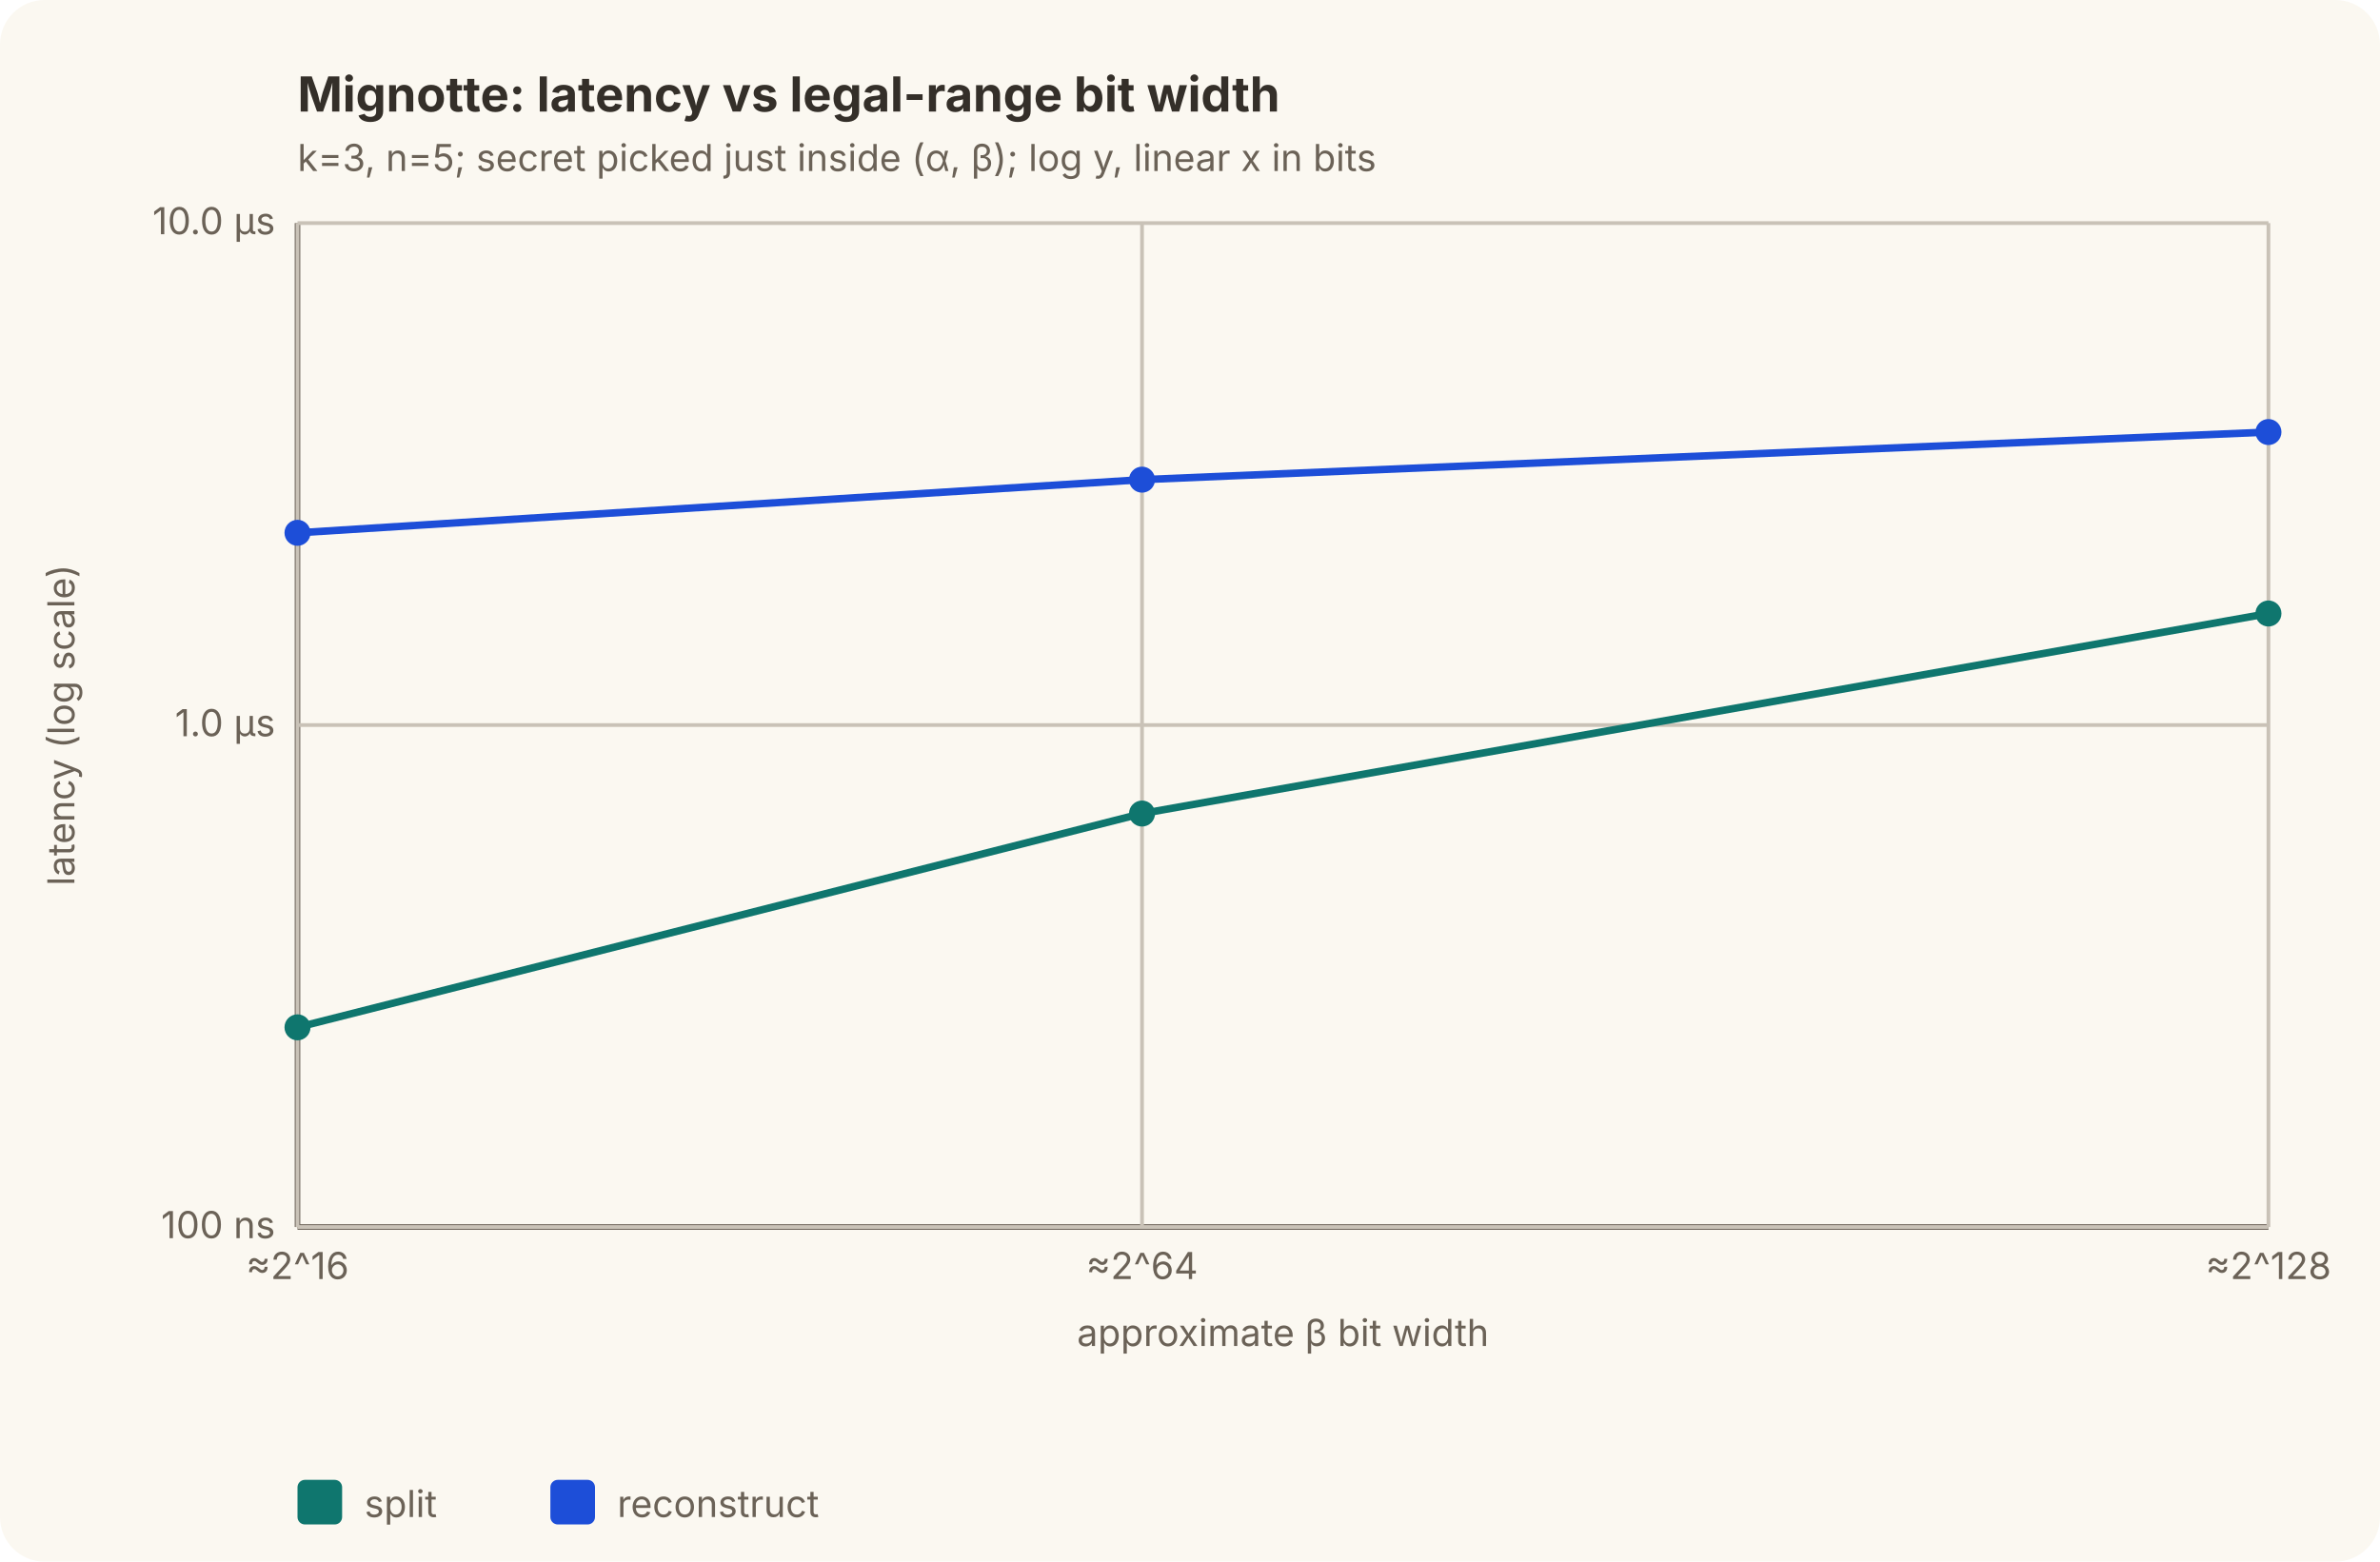
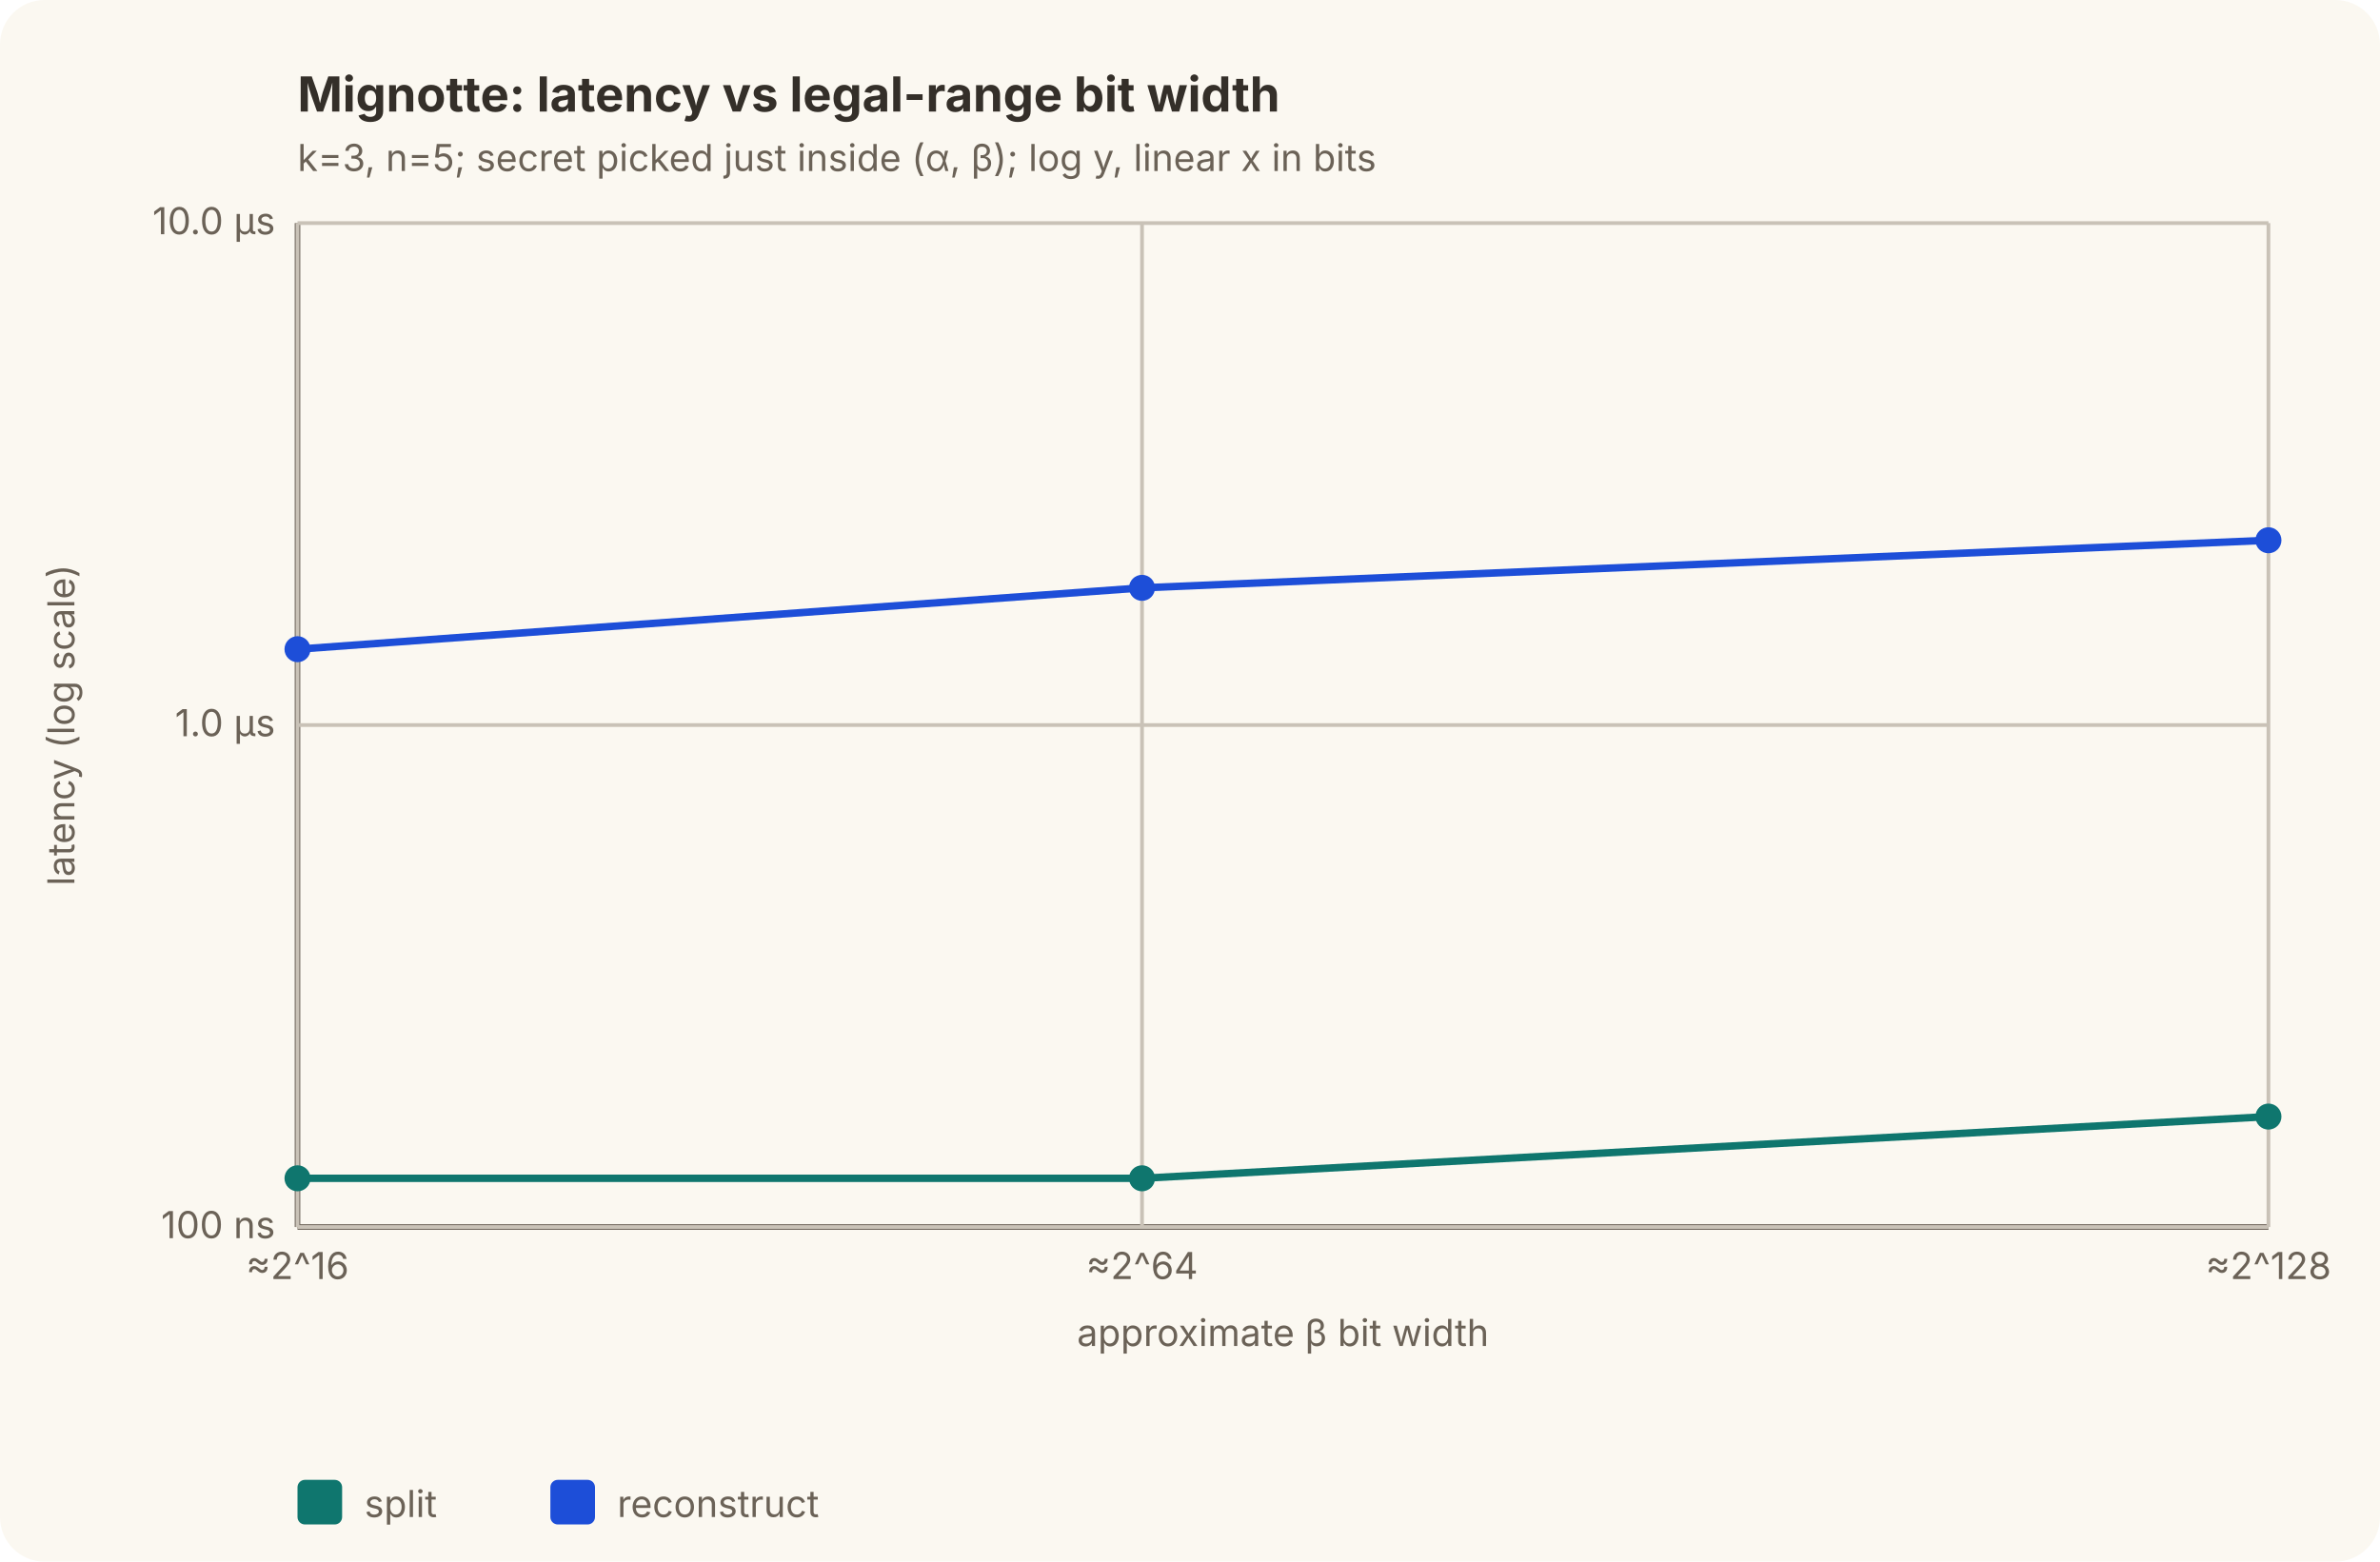
<svg xmlns="http://www.w3.org/2000/svg" width="640" height="420" viewBox="0 0 640 420" role="img">
  <style>
    .bg { fill: #fbf8f1; }
    .grid { stroke: #c9c2b7; stroke-width: 1; fill: none; }
    .axis { stroke: #6b6257; stroke-width: 1.5; fill: none; }
    .label { fill: #342f29; font: 11px ui-sans-serif, -apple-system, sans-serif; }
    .small { fill: #6b6257; font: 10px ui-sans-serif, -apple-system, sans-serif; }
    .title { fill: #342f29; font: bold 13px ui-sans-serif, -apple-system, sans-serif; }
  </style>
  <rect class="bg" x="0" y="0" width="640" height="420" rx="12" />
  <line class="axis" x1="80.0" y1="330.0" x2="610.0" y2="330.0" />
  <line class="axis" x1="80.0" y1="60.0" x2="80.0" y2="330.0" />
  <line class="grid" x1="80.0" y1="330.0" x2="610.0" y2="330.0" />
  <text class="small" x="74.0" y="333.0" text-anchor="end">100 ns</text>
  <line class="grid" x1="80.0" y1="195.0" x2="610.0" y2="195.0" />
  <text class="small" x="74.0" y="198.0" text-anchor="end">1.0 µs</text>
  <line class="grid" x1="80.0" y1="60.0" x2="610.0" y2="60.0" />
  <text class="small" x="74.0" y="63.0" text-anchor="end">10.0 µs</text>
  <line class="grid" x1="80.0" y1="60.0" x2="80.0" y2="330.0" />
  <text class="small" x="80.0" y="344.0" text-anchor="middle">≈2^16</text>
  <line class="grid" x1="307.1" y1="60.0" x2="307.1" y2="330.0" />
  <text class="small" x="307.1" y="344.0" text-anchor="middle">≈2^64</text>
  <line class="grid" x1="610.0" y1="60.0" x2="610.0" y2="330.0" />
  <text class="small" x="610.0" y="344.0" text-anchor="middle">≈2^128</text>
-   <path d="M 80.0 276.3 L 307.1 218.8 L 610.0 165.0" stroke="#0f766e" stroke-width="2" fill="none" />
-   <circle cx="80.0" cy="276.3" r="3.5" fill="#0f766e" />
-   <circle cx="307.1" cy="218.8" r="3.5" fill="#0f766e" />
-   <circle cx="610.0" cy="165.0" r="3.5" fill="#0f766e" />
-   <path d="M 80.0 143.3 L 307.1 129.0 L 610.0 116.2" stroke="#1d4ed8" stroke-width="2" fill="none" />
-   <circle cx="80.0" cy="143.3" r="3.5" fill="#1d4ed8" />
-   <circle cx="307.1" cy="129.0" r="3.5" fill="#1d4ed8" />
-   <circle cx="610.0" cy="116.2" r="3.5" fill="#1d4ed8" />
+   <path d="M 80.0 316.9 L 307.1 316.9 L 610.0 300.3" stroke="#0f766e" stroke-width="2" fill="none" />
+   <circle cx="80.0" cy="316.9" r="3.5" fill="#0f766e" />
+   <circle cx="307.1" cy="316.9" r="3.5" fill="#0f766e" />
+   <circle cx="610.0" cy="300.3" r="3.5" fill="#0f766e" />
+   <path d="M 80.0 174.6 L 307.1 158.1 L 610.0 145.3" stroke="#1d4ed8" stroke-width="2" fill="none" />
+   <circle cx="80.0" cy="174.6" r="3.5" fill="#1d4ed8" />
+   <circle cx="307.1" cy="158.1" r="3.5" fill="#1d4ed8" />
+   <circle cx="610.0" cy="145.3" r="3.5" fill="#1d4ed8" />
  <text class="title" x="80.0" y="30.0">Mignotte: latency vs legal-range bit width</text>
  <text class="small" x="80.0" y="46.0">k=3, n=5; secret picked just inside (α, β); log y, linear x in bits</text>
  <text class="small" x="345.0" y="362.0" text-anchor="middle">approximate β bit width</text>
  <text class="small" x="20" y="195.0" transform="rotate(-90 20 195.0)" text-anchor="middle">latency (log scale)</text>
  <rect x="80.0" y="398.0" width="12" height="12" fill="#0f766e" rx="2" />
  <text class="small" x="98.0" y="408.0">split</text>
  <rect x="148.0" y="398.0" width="12" height="12" fill="#1d4ed8" rx="2" />
  <text class="small" x="166.0" y="408.0">reconstruct</text>
</svg>
